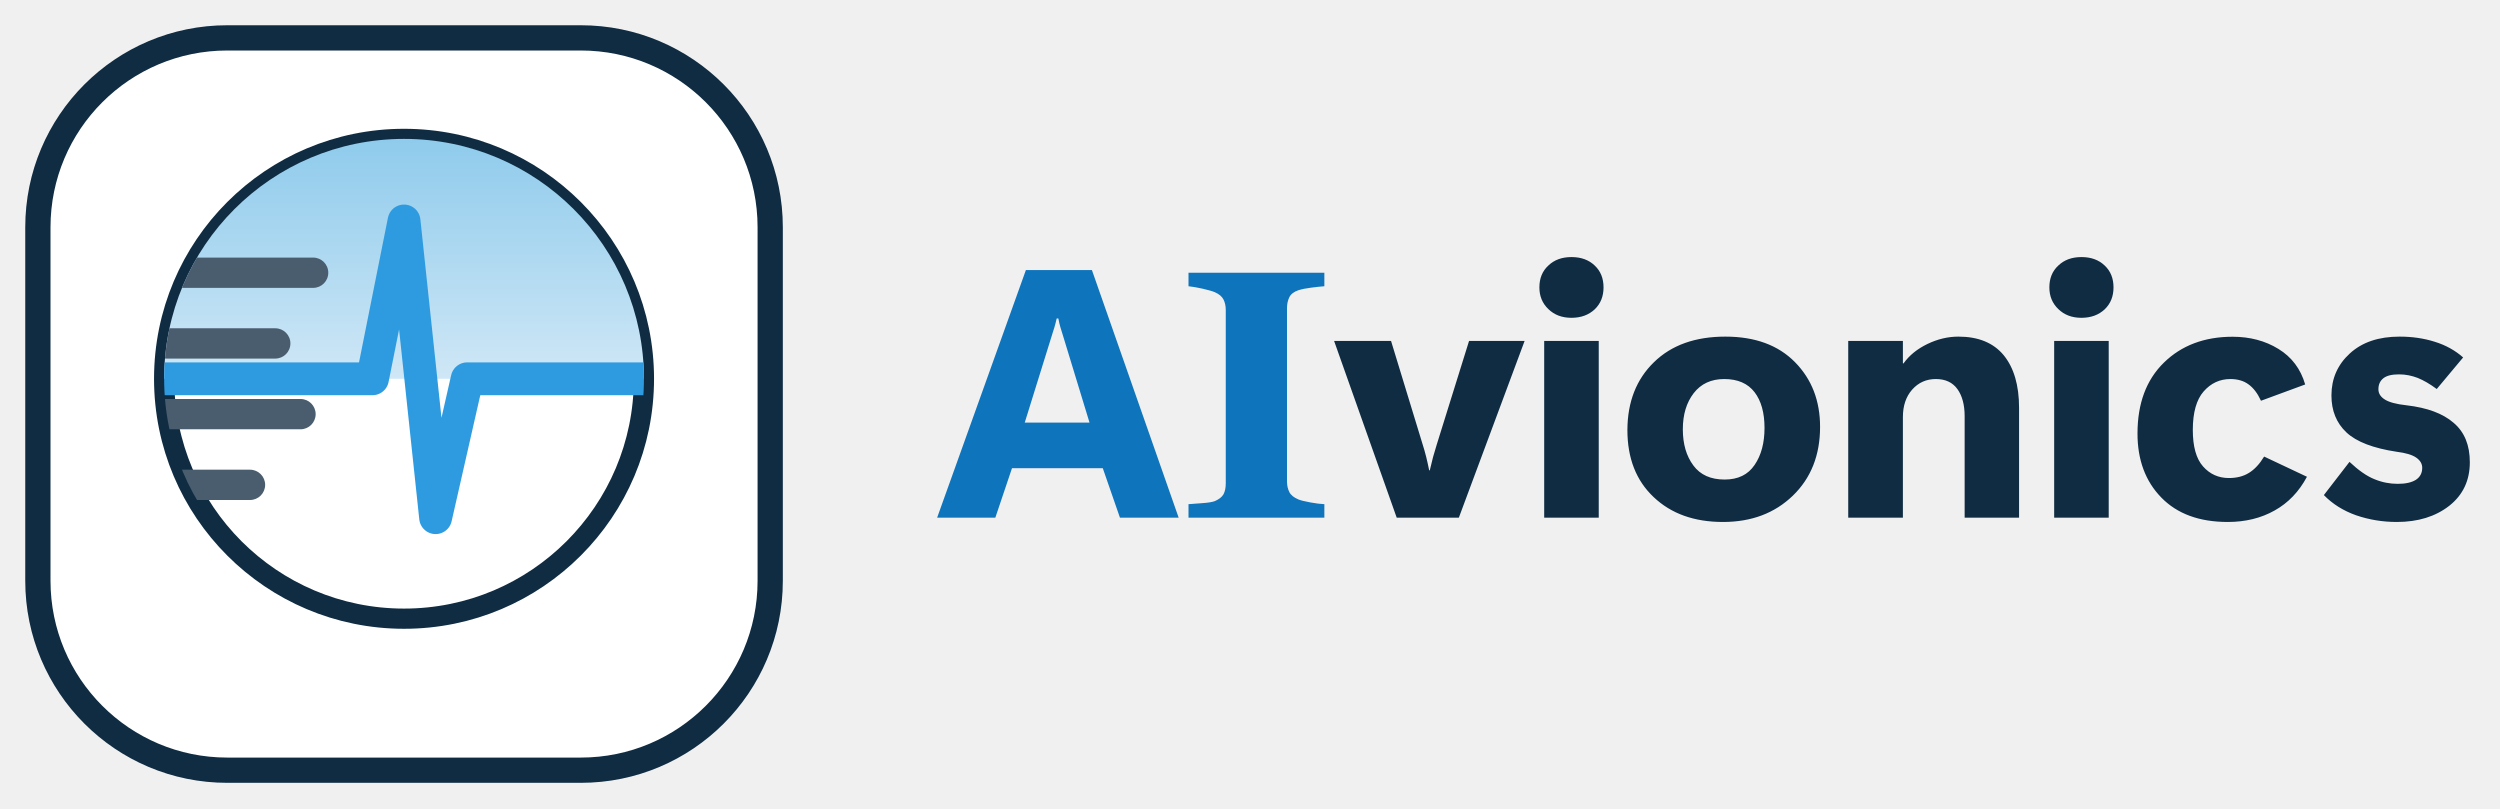
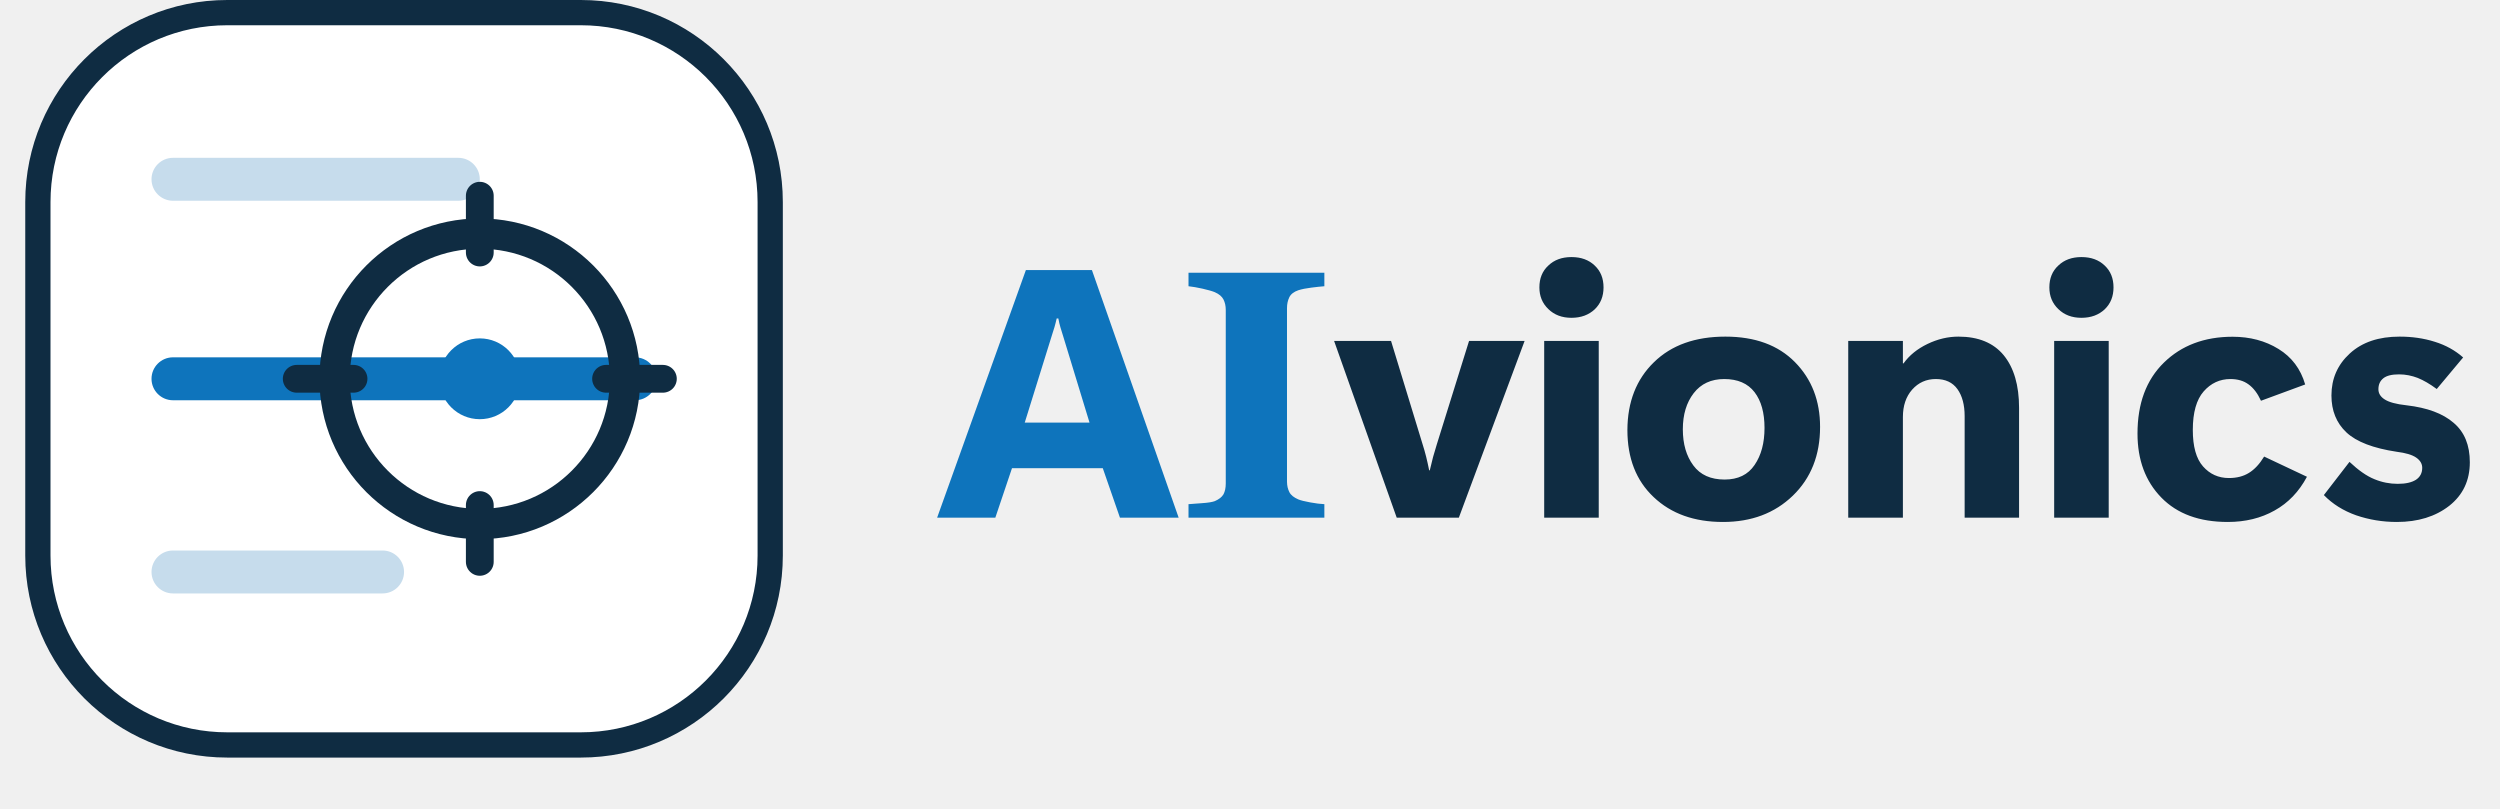
<svg xmlns="http://www.w3.org/2000/svg" viewBox="0 0 198 64" width="198" height="64" role="img" aria-label="AIvionics">
-   <defs>
-     <clipPath id="lgl">
-       <circle cx="32" cy="30" r="19" />
-     </clipPath>
-     <linearGradient id="sL" x1="0" y1="0" x2="0" y2="1">
-       <stop offset="0" stop-color="#8FCBEC" />
-       <stop offset="1" stop-color="#CFE7F6" />
-     </linearGradient>
-   </defs>
-   <rect x="3" y="3" width="58" height="58" rx="15" fill="#FFFFFF" stroke="#0F2C42" stroke-width="2" />
-   <circle cx="32" cy="30" r="19" fill="#FFFFFF" stroke="#0F2C42" stroke-width="1.6" />
-   <g clip-path="url(#lgl)">
-     <rect x="13" y="11" width="38" height="19" fill="url(#sL)" />
-     <g fill="#4A5D6E">
-       <rect x="12" y="20.4" width="14" height="2.4" rx="1.2" />
-       <rect x="12" y="26.0" width="11" height="2.4" rx="1.2" />
-       <rect x="12" y="31.6" width="13" height="2.4" rx="1.2" />
-       <rect x="12" y="37.2" width="9" height="2.4" rx="1.2" />
-     </g>
-     <path d="M13 30 H26 L29.5 30 L32 17.5 L34.5 41 L37 30 H51" fill="none" stroke="#2E9BE0" stroke-width="2.6" stroke-linecap="round" stroke-linejoin="round" />
+   <rect x="3" y="1" width="58" height="58" rx="15" fill="#FFFFFF" stroke="#0F2C42" stroke-width="2" />
+   <g fill="#C6DCEC">
+     <rect x="12" y="12.5" width="26" height="3.4" rx="1.7" />
+     <rect x="12" y="43.6" width="20" height="3.4" rx="1.7" />
  </g>
+   <rect x="12" y="28.3" width="40" height="3.4" rx="1.7" fill="#0E74BC" />
+   <circle cx="38" cy="30" r="11.5" fill="none" stroke="#0F2C42" stroke-width="2.4" />
+   <g stroke="#0F2C42" stroke-width="2.2" stroke-linecap="round">
+     <path d="M38 15.5 V20" />
+     <path d="M38 40 V44.5" />
+     <path d="M23.5 30 H28" />
+     <path d="M48 30 H52.5" />
+   </g>
+   <circle cx="38" cy="30" r="3.2" fill="#0E74BC" />
  <path fill="#0E74BC" d="M74.22 41L81.25 21.39L86.48 21.39L93.35 41L88.7 41L87.34 37.08L80.15 37.08L78.83 41L74.22 41ZM81.16 33.47L86.29 33.47L84.2 26.62C84.13 26.37 84.06 26.15 83.99 25.94C83.93 25.74 83.87 25.5 83.82 25.22L83.69 25.22C83.64 25.45 83.58 25.67 83.52 25.89C83.45 26.11 83.38 26.34 83.3 26.59L81.16 33.47Z" />
  <path fill="#0E74BC" d="M104.89 41L94.13 41L94.13 39.93C94.37 39.92 94.74 39.89 95.21 39.85C95.69 39.82 96.02 39.76 96.21 39.69C96.54 39.55 96.77 39.37 96.9 39.15C97.02 38.92 97.08 38.64 97.08 38.29L97.08 24.54C97.08 24.23 97.02 23.96 96.9 23.72C96.78 23.48 96.55 23.29 96.21 23.14C95.99 23.05 95.66 22.96 95.23 22.86C94.81 22.77 94.44 22.7 94.13 22.67L94.13 21.6L104.89 21.6L104.89 22.67C104.61 22.69 104.27 22.73 103.86 22.78C103.45 22.83 103.1 22.9 102.82 22.99C102.47 23.11 102.23 23.3 102.11 23.55C101.99 23.8 101.93 24.08 101.93 24.4L101.93 38.14C101.93 38.47 102 38.75 102.12 38.98C102.24 39.22 102.48 39.4 102.82 39.55C103.01 39.63 103.33 39.71 103.77 39.79C104.21 39.87 104.59 39.92 104.89 39.93L104.89 41Z" />
  <path fill="#0F2C42" d="M120.75 27L115.54 41L110.62 41L105.66 27L110.17 27L112.64 35.09C112.77 35.49 112.87 35.85 112.95 36.17C113.03 36.49 113.11 36.85 113.19 37.25L113.24 37.25C113.34 36.85 113.42 36.5 113.5 36.19C113.59 35.89 113.69 35.55 113.8 35.18L116.35 27L120.75 27ZM124.46 25.17C123.71 25.17 123.1 24.94 122.63 24.48C122.15 24.02 121.92 23.45 121.92 22.76C121.92 22.05 122.15 21.47 122.63 21.03C123.1 20.58 123.71 20.36 124.46 20.36C125.22 20.36 125.83 20.58 126.3 21.03C126.77 21.47 127 22.05 127 22.76C127 23.47 126.77 24.05 126.3 24.5C125.83 24.94 125.22 25.17 124.46 25.17ZM126.62 41L122.3 41L122.3 27L126.62 27L126.62 41ZM136.46 41.34C134.19 41.34 132.36 40.69 130.97 39.37C129.58 38.06 128.89 36.29 128.89 34.05C128.9 31.83 129.6 30.04 130.99 28.69C132.38 27.33 134.27 26.66 136.65 26.66C138.99 26.66 140.83 27.33 142.16 28.68C143.49 30.03 144.15 31.74 144.15 33.81C144.15 36.05 143.43 37.87 141.99 39.26C140.55 40.65 138.71 41.34 136.46 41.34ZM136.59 37.98C137.65 37.98 138.44 37.6 138.96 36.83C139.49 36.06 139.75 35.08 139.75 33.89C139.75 32.7 139.49 31.75 138.96 31.06C138.43 30.37 137.63 30.02 136.56 30.02C135.53 30.02 134.72 30.39 134.14 31.14C133.57 31.88 133.28 32.83 133.28 34C133.28 35.17 133.56 36.12 134.11 36.86C134.66 37.61 135.49 37.98 136.59 37.98ZM159.91 41L155.6 41L155.6 32.96C155.6 32.07 155.41 31.35 155.03 30.82C154.65 30.29 154.08 30.02 153.32 30.02C152.56 30.02 151.94 30.3 151.44 30.86C150.95 31.42 150.71 32.14 150.71 33.02L150.71 41L146.38 41L146.38 27L150.71 27L150.71 28.78L150.76 28.78C151.22 28.14 151.85 27.63 152.66 27.24C153.47 26.85 154.29 26.66 155.11 26.66C156.68 26.66 157.88 27.15 158.69 28.13C159.5 29.12 159.91 30.51 159.91 32.3L159.91 41ZM164.85 25.17C164.1 25.17 163.49 24.94 163.02 24.48C162.54 24.02 162.31 23.45 162.31 22.76C162.31 22.05 162.54 21.47 163.02 21.03C163.49 20.58 164.1 20.36 164.85 20.36C165.61 20.36 166.22 20.58 166.69 21.03C167.16 21.47 167.39 22.05 167.39 22.76C167.39 23.47 167.16 24.05 166.69 24.5C166.22 24.94 165.61 25.17 164.85 25.17ZM167.01 41L162.69 41L162.69 27L167.01 27L167.01 41ZM182.71 37.76C182.08 38.94 181.23 39.83 180.15 40.43C179.07 41.04 177.83 41.34 176.44 41.34C174.19 41.34 172.44 40.7 171.18 39.41C169.92 38.12 169.29 36.43 169.29 34.34C169.29 31.96 169.98 30.09 171.38 28.72C172.77 27.36 174.59 26.67 176.82 26.67C178.19 26.67 179.41 26.99 180.46 27.64C181.5 28.28 182.21 29.21 182.57 30.45L179.07 31.74C178.8 31.15 178.47 30.72 178.08 30.44C177.7 30.16 177.22 30.02 176.65 30.02C175.81 30.02 175.1 30.35 174.53 31C173.96 31.65 173.67 32.67 173.67 34.05C173.67 35.37 173.94 36.33 174.48 36.94C175.02 37.55 175.7 37.86 176.53 37.86C177.16 37.86 177.69 37.72 178.12 37.45C178.56 37.18 178.96 36.75 179.32 36.16L182.71 37.76ZM184.05 39.21L186.08 36.58C186.79 37.25 187.45 37.71 188.05 37.95C188.65 38.2 189.27 38.32 189.9 38.32C190.53 38.32 191.01 38.21 191.34 38C191.67 37.78 191.84 37.47 191.84 37.05C191.84 36.73 191.68 36.46 191.36 36.24C191.04 36.02 190.53 35.87 189.82 35.78C187.96 35.5 186.63 34.99 185.84 34.25C185.04 33.5 184.65 32.52 184.65 31.32C184.65 30 185.13 28.89 186.1 28C187.08 27.1 188.39 26.66 190.05 26.66C191.03 26.66 191.96 26.79 192.84 27.07C193.71 27.34 194.46 27.76 195.08 28.31L192.99 30.81C192.45 30.41 191.95 30.12 191.48 29.93C191.01 29.75 190.52 29.65 190.01 29.65C189.43 29.65 189.02 29.75 188.76 29.96C188.5 30.17 188.37 30.45 188.37 30.83C188.37 31.15 188.53 31.42 188.86 31.63C189.19 31.85 189.77 32.01 190.6 32.1C192.24 32.29 193.48 32.75 194.33 33.49C195.19 34.22 195.61 35.26 195.61 36.61C195.61 38.05 195.07 39.2 193.98 40.06C192.89 40.91 191.51 41.34 189.83 41.34C188.69 41.34 187.62 41.16 186.6 40.81C185.59 40.45 184.74 39.92 184.05 39.21Z" />
</svg>
